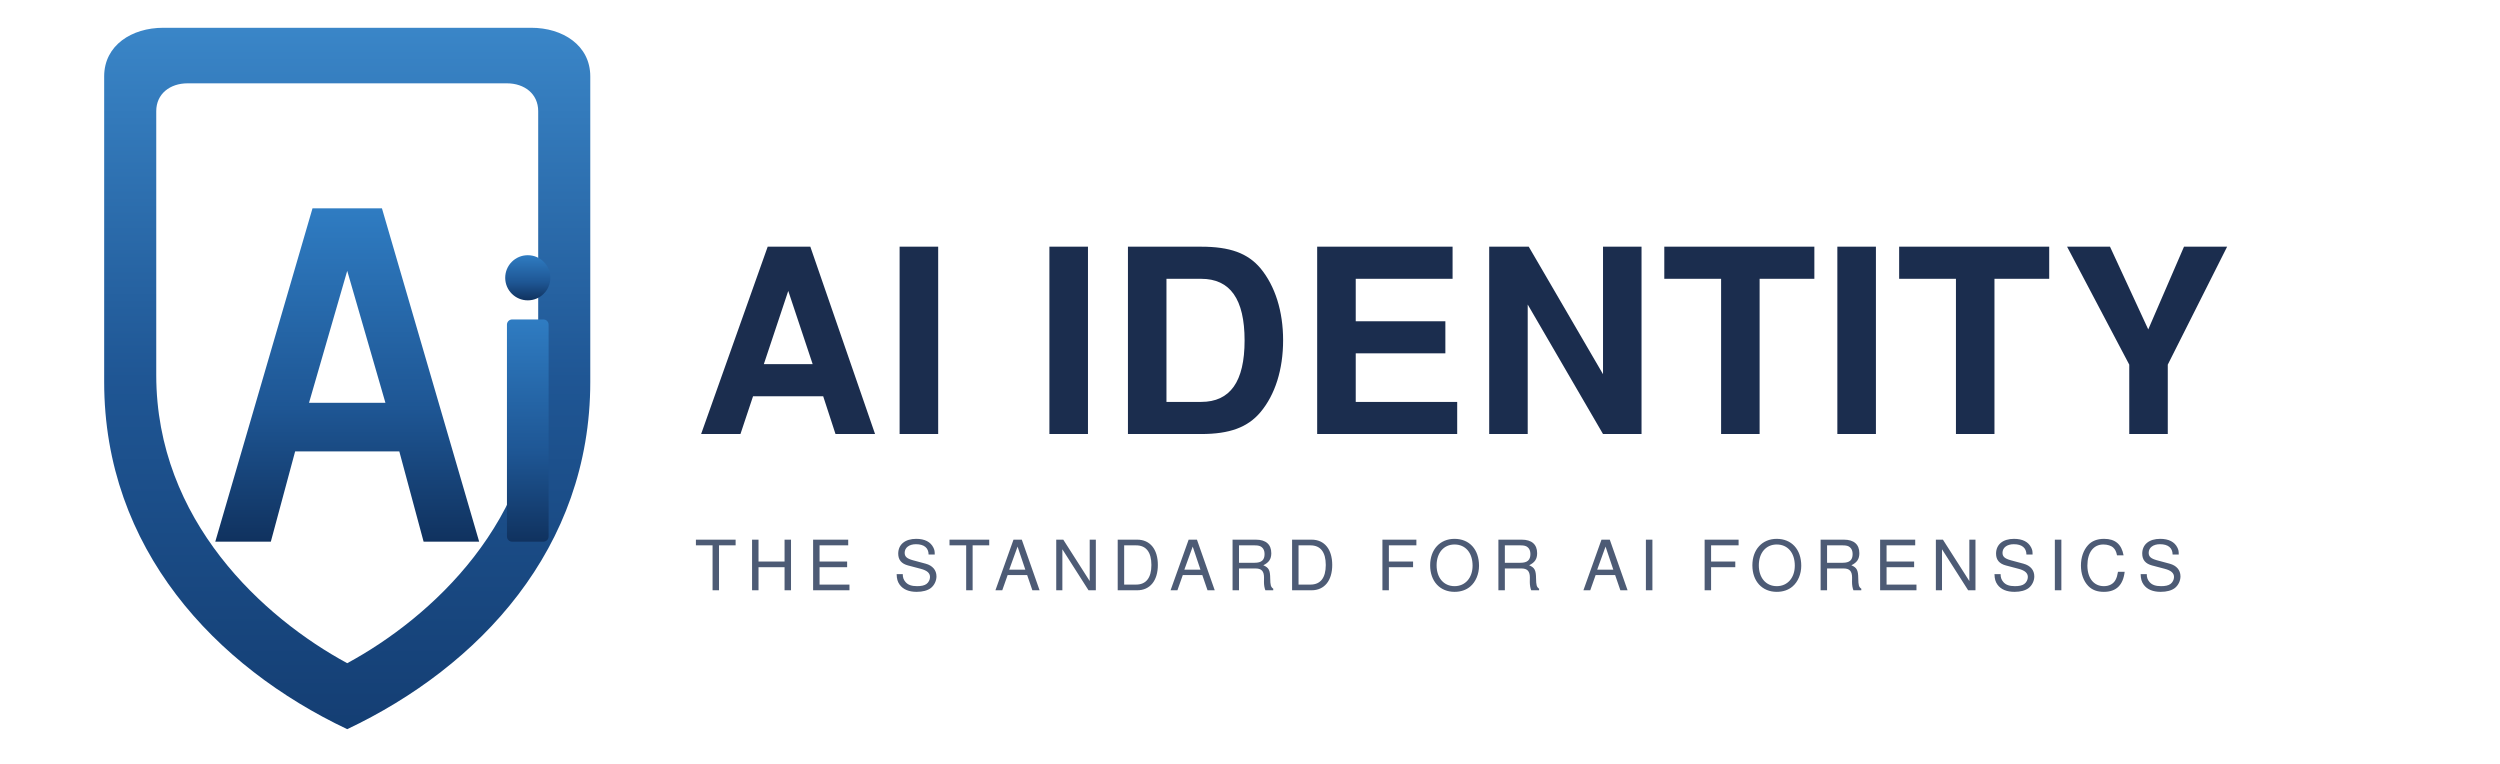
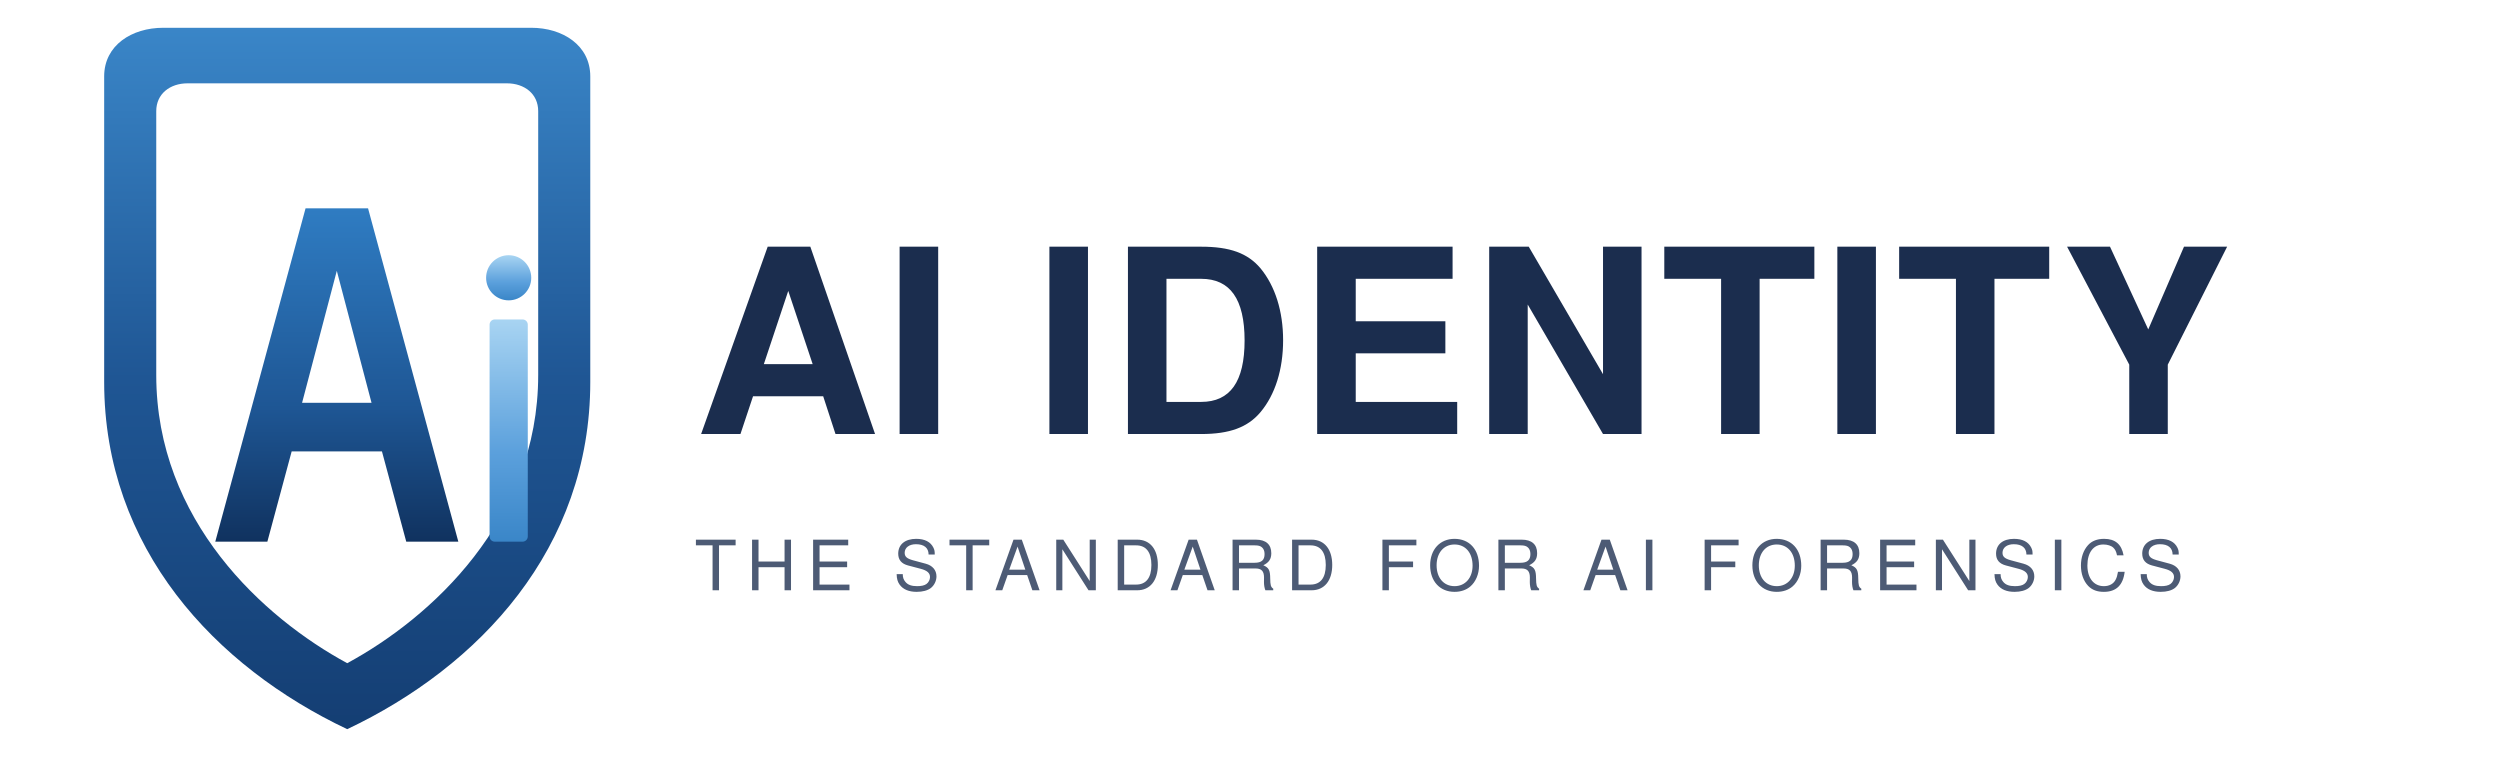
<svg xmlns="http://www.w3.org/2000/svg" viewBox="0 0 720 220" fill="none" role="img" aria-label="AI Identity — The Standard for AI Forensics">
  <defs>
    <linearGradient id="aiid-shield-stroke-wm" x1="0" y1="0" x2="0" y2="1">
      <stop offset="0" stop-color="#3A86C8" />
      <stop offset="0.5" stop-color="#1F5694" />
      <stop offset="1" stop-color="#143E73" />
    </linearGradient>
    <linearGradient id="aiid-letter-wm" x1="0" y1="0" x2="0" y2="1">
      <stop offset="0" stop-color="#2F7CC2" />
      <stop offset="0.6" stop-color="#1E5694" />
      <stop offset="1" stop-color="#10325F" />
    </linearGradient>
+     <linearGradient id="aiid-letter-bright-wm" x1="0" y1="0" x2="0" y2="1">
+       <stop offset="0" stop-color="#A8D4F2" />
+       <stop offset="0.6" stop-color="#5BA0DC" />
+       <stop offset="1" stop-color="#3A86C8" />
+     </linearGradient>
  </defs>
  <g transform="translate(0, 0)">
    <path d="M30 22          C30 13 38 8 47 8          L153 8          C162 8 170 13 170 22          L170 110          C170 158 138 192 100 210          C62 192 30 158 30 110 Z          M45 32          C45 27 49 24 54 24          L146 24          C151 24 155 27 155 32          L155 108          C155 150 124 178 100 191          C76 178 45 150 45 108 Z" fill="url(#aiid-shield-stroke-wm)" fill-rule="evenodd" />
-     <path d="M62 156          L90 60          L110 60          L138 156          L122 156          L115 130          L85 130          L78 156 Z          M89 116          L111 116          L100 78 Z" fill="url(#aiid-letter-wm)" fill-rule="evenodd" />
-     <rect x="146" y="92" width="12" height="64" rx="1.5" fill="url(#aiid-letter-wm)" />
-     <circle cx="152" cy="80" r="6.5" fill="url(#aiid-letter-wm)" />
+     <path d="M62 156          L88 60          L106 60          L132 156          L117 156          L110 130          L84 130          L77 156 Z          M87 116          L107 116          L97 78 Z" fill="url(#aiid-letter-wm)" fill-rule="evenodd" />
+     <rect x="141" y="92" width="11" height="64" rx="1.5" fill="url(#aiid-letter-bright-wm)" />
+     <circle cx="146.5" cy="80" r="6.5" fill="url(#aiid-letter-bright-wm)" />
  </g>
  <g fill="currentColor" style="color: #1B2D4E;">
    <text x="200" y="125" font-family="Helvetica Neue, Helvetica, Arial, sans-serif" font-weight="700" font-size="74" letter-spacing="1">AI IDENTITY</text>
    <text x="200" y="170" font-family="Helvetica Neue, Helvetica, Arial, sans-serif" font-weight="500" font-size="20" letter-spacing="3" opacity="0.78">THE STANDARD FOR AI FORENSICS</text>
  </g>
</svg>
